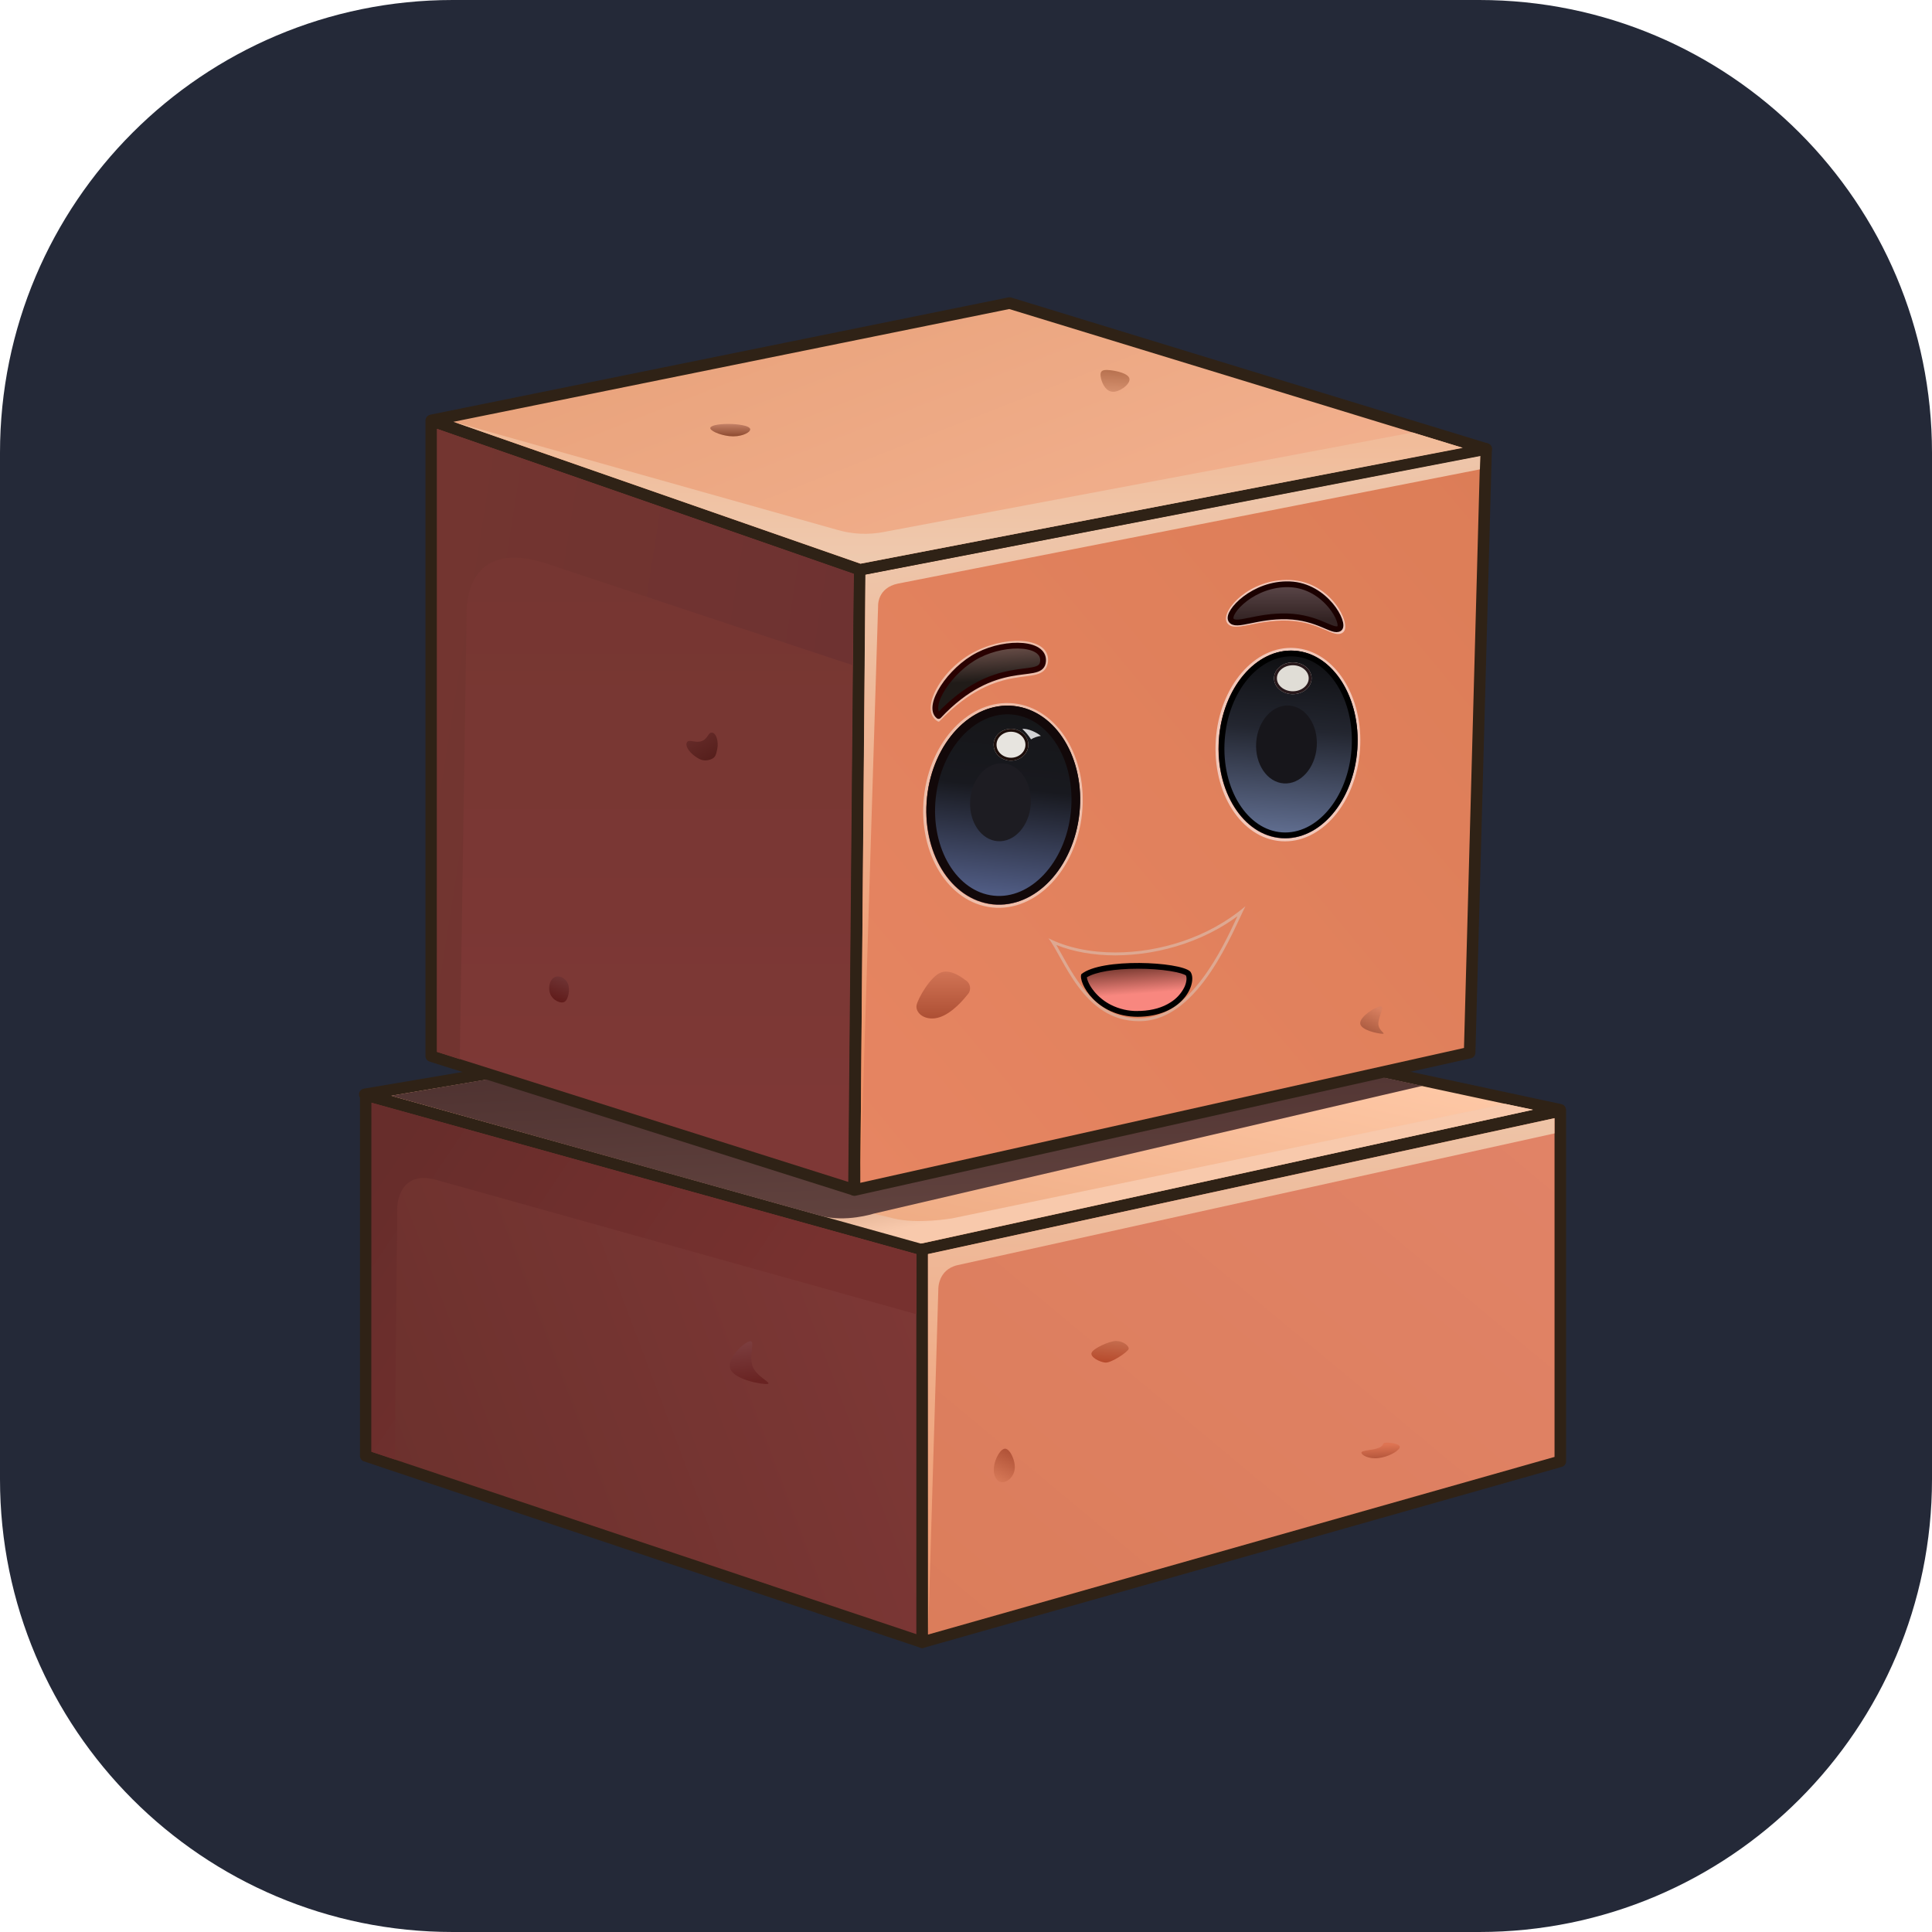
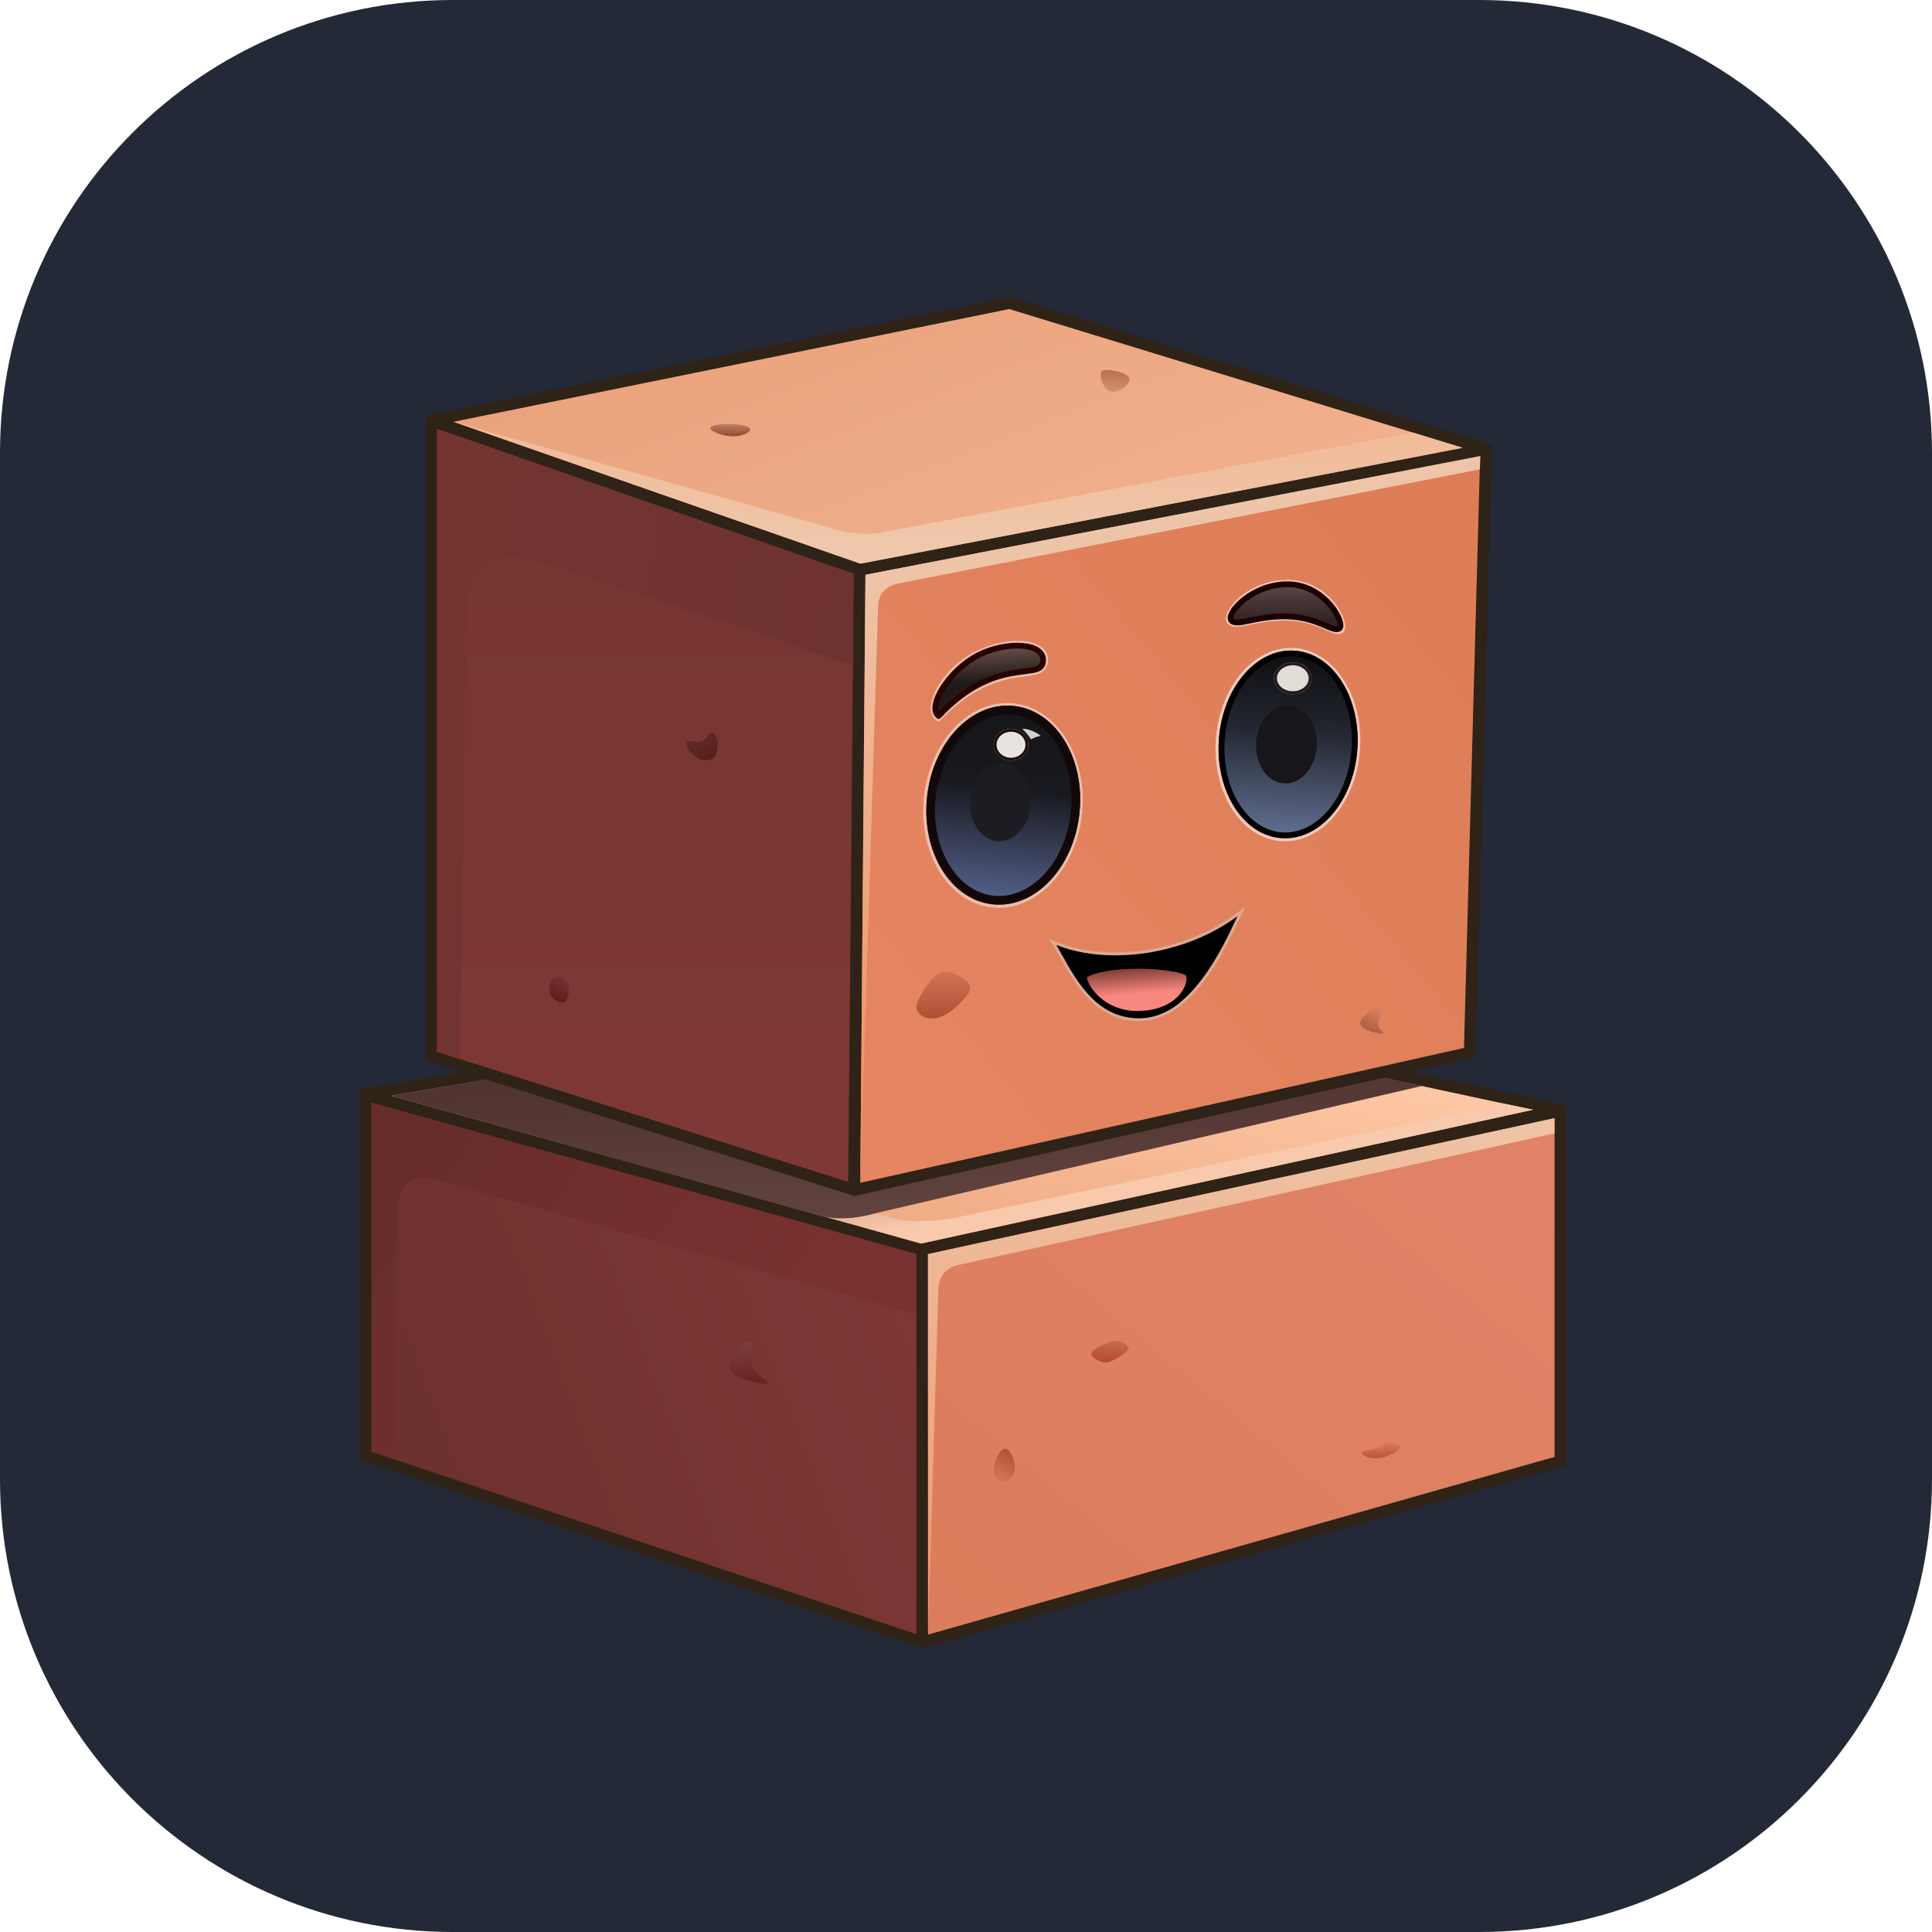
<svg xmlns="http://www.w3.org/2000/svg" width="256" height="256" viewBox="0 0 256 256" fill="none">
  <rect width="256" height="256" rx="60" fill="#242938" />
-   <g transform="translate(31.7 30.7) scale(0.383)">
+   <g transform="translate(31.7 30.7) scale(0.383)" fill="#000000">
    <defs>
      <linearGradient id="formisch-dark-b" x2="1" y1=".66" y2=".29" gradientUnits="objectBoundingBox">
        <stop offset="0" stop-color="#6c312d" />
        <stop offset="1" stop-color="#7e3836" />
      </linearGradient>
      <linearGradient id="formisch-dark-c" x1="1" x2="0" y2="1" gradientUnits="objectBoundingBox">
        <stop offset="0" stop-color="#e18367" />
        <stop offset="1" stop-color="#db7d5b" />
      </linearGradient>
      <linearGradient id="formisch-dark-d" x1="1" x2=".47" y1=".46" y2="1" gradientUnits="objectBoundingBox">
        <stop offset="0" stop-color="#fec8a6" />
        <stop offset="1" stop-color="#eeaa82" />
      </linearGradient>
      <linearGradient id="formisch-dark-e" x1=".21" x2=".56" y1=".5" y2=".72" gradientUnits="objectBoundingBox">
        <stop offset="0" stop-color="#a87657" />
        <stop offset="1" stop-color="#f8c9ac" />
      </linearGradient>
      <linearGradient id="formisch-dark-f" x1=".29" x2=".07" y1="1.29" y2=".19" gradientUnits="objectBoundingBox">
        <stop offset="0" stop-color="#674843" />
        <stop offset="1" stop-color="#4b2f2e" />
      </linearGradient>
      <linearGradient id="formisch-dark-g" x1=".5" x2=".5" y1=".1" y2=".91" gradientUnits="objectBoundingBox">
        <stop offset="0" stop-color="#753631" />
        <stop offset="1" stop-color="#7e3836" />
      </linearGradient>
      <linearGradient id="formisch-dark-h" x2="1" y1=".16" y2=".4" gradientUnits="objectBoundingBox">
        <stop offset="0" stop-color="#733530" />
        <stop offset="1" stop-color="#6e3231" />
      </linearGradient>
      <linearGradient id="formisch-dark-i" x1="1" x2="0" y2=".98" gradientUnits="objectBoundingBox">
        <stop offset="0" stop-color="#dc7d57" />
        <stop offset="1" stop-color="#e68562" />
      </linearGradient>
      <linearGradient id="formisch-dark-j" x1=".15" x2=".28" y1=".09" y2=".95" gradientUnits="objectBoundingBox">
        <stop offset="0" stop-color="#eec8ad" />
        <stop offset="1" stop-color="#f08a5c" />
      </linearGradient>
      <linearGradient id="formisch-dark-k" x1=".85" x2=".12" y1=".71" y2=".24" gradientUnits="objectBoundingBox">
        <stop offset="0" stop-color="#f2b08e" />
        <stop offset="1" stop-color="#e9a37c" />
      </linearGradient>
      <linearGradient id="formisch-dark-l" x1=".5" x2=".5" y1=".16" y2="1.09" gradientUnits="objectBoundingBox">
        <stop offset="0" stop-color="#f1bc9a" />
        <stop offset="1" stop-color="#eecbb1" />
      </linearGradient>
      <linearGradient id="formisch-dark-m" x1=".5" x2=".5" y2="1" gradientUnits="objectBoundingBox">
        <stop offset="0" stop-color="#eec4a7" />
        <stop offset="1" stop-color="#f0956a" />
      </linearGradient>
      <linearGradient id="formisch-dark-n" x1=".01" x2=".78" y1=".18" y2=".52" gradientUnits="objectBoundingBox">
        <stop offset="0" stop-color="#672d2b" />
        <stop offset="1" stop-color="#77312f" />
      </linearGradient>
      <linearGradient id="formisch-dark-o" x1=".34" x2=".85" y1=".12" y2=".9" gradientUnits="objectBoundingBox">
        <stop offset="0" stop-color="#642a28" />
        <stop offset="1" stop-color="#561f1c" />
      </linearGradient>
      <linearGradient id="formisch-dark-p" x1=".76" x2=".5" y1=".13" y2="1" gradientUnits="objectBoundingBox">
        <stop offset="0" stop-color="#6e3232" />
        <stop offset="1" stop-color="#601b1a" />
      </linearGradient>
      <linearGradient id="formisch-dark-q" x1=".5" x2=".44" y2="1" gradientUnits="objectBoundingBox">
        <stop offset="0" stop-color="#b7714f" />
        <stop offset="1" stop-color="#d5906e" />
      </linearGradient>
      <linearGradient id="formisch-dark-r" x1=".5" x2=".5" y2="1" gradientUnits="objectBoundingBox">
        <stop offset="0" stop-color="#c38066" />
        <stop offset="1" stop-color="#8e4b30" />
      </linearGradient>
      <linearGradient id="formisch-dark-s" x1=".5" x2=".5" y2="1" gradientUnits="objectBoundingBox">
        <stop offset="0" stop-color="#d17455" />
        <stop offset="1" stop-color="#ad4f34" />
      </linearGradient>
      <linearGradient id="formisch-dark-t" x1=".6" x2=".24" y2=".89" gradientUnits="objectBoundingBox">
        <stop offset="0" stop-color="#d98060" />
        <stop offset="1" stop-color="#ac5c41" />
      </linearGradient>
      <linearGradient id="formisch-dark-u" x1=".45" x2=".57" y2=".95" gradientUnits="objectBoundingBox">
        <stop offset="0" stop-color="#7c3e3f" />
        <stop offset="1" stop-color="#692322" />
      </linearGradient>
      <linearGradient id="formisch-dark-v" x1=".71" x2=".43" y1=".1" y2="1" gradientUnits="objectBoundingBox">
        <stop offset="0" stop-color="#b25439" />
        <stop offset="1" stop-color="#d57756" />
      </linearGradient>
      <linearGradient id="formisch-dark-w" x1=".43" x2=".27" y1="-.13" y2=".94" gradientUnits="objectBoundingBox">
        <stop offset="0" stop-color="#c66f50" />
        <stop offset="1" stop-color="#b74b2d" />
      </linearGradient>
      <linearGradient id="formisch-dark-x" x1=".5" x2=".5" y2="1" gradientUnits="objectBoundingBox">
        <stop offset="0" stop-color="#0e0e10" />
        <stop offset=".42" stop-color="#232630" />
        <stop offset="1" stop-color="#637194" />
      </linearGradient>
      <linearGradient id="formisch-dark-y" x1=".5" x2=".5" y2="1" gradientUnits="objectBoundingBox">
        <stop offset="0" stop-color="#161618" />
        <stop offset=".41" stop-color="#18191f" />
        <stop offset="1" stop-color="#56638e" />
      </linearGradient>
      <linearGradient id="formisch-dark-z" x1=".53" x2=".62" y1=".41" y2=".95" gradientUnits="objectBoundingBox">
        <stop offset="0" stop-color="#f8877f" />
        <stop offset="1" stop-color="#7c3c33" />
      </linearGradient>
      <linearGradient id="formisch-dark-A" x1=".45" x2=".5" y2=".5" gradientUnits="objectBoundingBox">
        <stop offset="0" stop-color="#6f524c" />
        <stop offset="1" stop-color="#201b18" />
      </linearGradient>
      <linearGradient id="formisch-dark-B" x1=".5" x2=".5" y2=".79" gradientUnits="objectBoundingBox">
        <stop offset="0" stop-color="#5b4749" />
        <stop offset="1" stop-color="#332323" />
      </linearGradient>
      <linearGradient id="formisch-dark-C" x1=".41" x2=".5" y1=".15" y2="1" gradientUnits="objectBoundingBox">
        <stop offset="0" stop-color="#de7453" />
        <stop offset="1" stop-color="#b5573c" />
      </linearGradient>
    </defs>
    <path fill="url(#formisch-dark-b)" stroke="#2f2216" stroke-linecap="round" stroke-linejoin="round" stroke-width="4" d="m1362.77 673.74 192.52 53.46V863l-192.52-64.47Z" transform="translate(-1319 -375)" />
    <path fill="url(#formisch-dark-c)" stroke="#2f2216" stroke-linecap="round" stroke-linejoin="round" stroke-width="4" d="m1555.29 863 220.76-62.6V679.22l-220.76 47.87Z" transform="translate(-1319 -375)" />
    <path fill="url(#formisch-dark-d)" stroke="#2f2216" stroke-linecap="round" stroke-linejoin="round" stroke-width="4" d="m1555.29 727.06-192.85-53.6 217.24-36.78 196.3 42.1Z" transform="translate(-1319 -375)" />
    <path fill="url(#formisch-dark-e)" d="m447.63 303.76-211.87 46.31-183.15-51.11 173.77 42.42c8.2 2.02 20.13 0 20.13 0L438 301.75Z" />
    <path fill="url(#formisch-dark-f)" d="m1728.3 1956.52-189.8 44.2s-9.7 3.14-18.45.72l-148.48-41.5 208.07-35.58Z" transform="translate(-1319 -1661)" />
    <path fill="url(#formisch-dark-g)" stroke="#2f2216" stroke-linecap="round" stroke-linejoin="round" stroke-width="4" d="m1533.65 491.9-1.97 214.57-146.25-46.27V440.41Z" transform="translate(-1319 -375)" />
    <path fill="url(#formisch-dark-h)" d="m212.58 118.33-.35 31.65-107-35.5c-28-8.6-26.56 17.64-26.56 17.64L76.3 286.3l-7.89-2.52.02-215.58Z" />
    <path fill="url(#formisch-dark-i)" stroke="#2f2216" stroke-linecap="round" stroke-linejoin="round" stroke-width="4" d="m1750.37 450.16-216.67 41.83-1.86 214.57 212.84-47.54Z" transform="translate(-1319 -375)" />
    <path fill="url(#formisch-dark-j)" d="m1748.38 1738.48-212.75 41.16-1.77 210.46 6.17-199.66s-.34-6.21 6.9-7.7l201.3-39.52Z" transform="translate(-1319 -1661)" />
    <path fill="url(#formisch-dark-k)" stroke="#2f2216" stroke-linecap="round" stroke-linejoin="round" stroke-width="4" d="m1585.5 399.7 164.9 50.47-216.62 41.77-148.2-51.68Z" transform="translate(-1319 -375)" />
    <path fill="url(#formisch-dark-l)" d="m1533.94 1775.83 208.38-40.04-17.38-5.32-182.83 34.4a34 34 0 0 1-16.3-.74l-132.84-37.42Z" transform="translate(-1319 -1661)" />
    <path fill="url(#formisch-dark-m)" d="m238.27 353.7.05 131.75 3.54-119.48s-.29-6.87 6.73-8.45l206.44-45.56v-5.27Z" />
    <path fill="url(#formisch-dark-n)" d="M234.29 353.7 45.78 301.35l-.05 120.77 8.1 2.67.85-87.52s.34-12.83 13.4-9.25l166.2 46.51Z" />
    <path fill="url(#formisch-dark-o)" d="M545.85 2451.85c1.51.32 2.12 3.38 1.7 5.5s-.58 3.22-2.57 3.83-3.42.15-5.4-1.36-3.23-3.51-2.52-4.68 2.94.42 5.14-.4 2.15-3.2 3.65-2.89" transform="translate(-382.15 -2278.52)" />
    <path fill="url(#formisch-dark-p)" d="M-831.34 247.17c.91 2.1 3.55 3.29 4.85 2.6s2.08-4.27 1.17-6.37-3.32-2.97-4.83-2.03-2.11 3.7-1.2 5.8" transform="translate(939 16.69)" />
    <path fill="url(#formisch-dark-q)" d="M690.2 2321.9c2.5.27 6.6 1.2 6.8 3.07s-3.5 4.66-6 4.4-3.8-3.57-4-5.43.7-2.3 3.2-2.03" transform="translate(-389 -2274)" />
    <path fill="url(#formisch-dark-r)" d="M513.01 2345.9c.45 1.09 4.48 2.66 7.91 2.66s6.26-1.57 5.81-2.65-4.17-1.65-7.6-1.65-6.57.57-6.12 1.65" transform="translate(-350 -2277.75)" />
    <path fill="url(#formisch-dark-s)" d="M616.77 2537.44c4.27-.5 8.62-4.8 11.22-8.12a3.24 3.24 0 0 0-.82-5.19s-4.54-3.9-8.25-2.56-8.15 9.23-8.5 11.43 2.09 4.94 6.35 4.44" transform="translate(-376.1 -2265.3)" />
    <path fill="url(#formisch-dark-t)" d="M780.45 2560.5c-1.57-.08-7.48-1.25-7.63-3.61s5.5-5.94 7.06-5.87-.92 3.8-.78 6.17 2.92 3.38 1.35 3.3" transform="translate(-385 -2283)" />
    <path fill="url(#formisch-dark-u)" d="M555.76 2661.64c1.9-.25-4.14-2.6-5.26-6.38s1.11-8.66-.8-8.4-7.97 5.65-6.84 9.43 10.98 5.61 12.9 5.35" transform="translate(-373 -2263)" />
    <path fill="url(#formisch-dark-v)" d="M640.63 2711.62c-1.8-.32-2.88-2.48-2.51-5.37s2.36-6.4 3.97-6.2 3.55 4.18 3.19 7.07-2.84 4.8-4.65 4.5" transform="translate(-377 -2279)" />
    <path fill="url(#formisch-dark-w)" d="M664.6 2674.6c2.03.22 7.86-3.68 8.1-4.73s-1.96-2.73-4.32-2.74-7.92 2.56-8.49 4.06 2.69 3.2 4.71 3.41" transform="translate(-365 -2283.35)" />
    <g fill="none" stroke="#f2c8ba" transform="rotate(4.01 -1862.09 4930.2)">
      <ellipse cx="25" cy="33.5" stroke="none" rx="25" ry="33.5" />
      <ellipse cx="25" cy="33.5" rx="24.5" ry="33" />
    </g>
    <g fill="url(#formisch-dark-x)" stroke="#000" stroke-width="2" transform="rotate(4.01 -1875.9 4945)">
      <ellipse cx="24" cy="32.5" stroke="none" rx="24" ry="32.5" />
      <ellipse cx="24" cy="32.5" fill="none" rx="23" ry="31.5" />
    </g>
    <g fill="none" stroke="#eebeaa" transform="rotate(6.02 -1404.02 2367.95)">
      <ellipse cx="27.5" cy="35.5" stroke="none" rx="27.5" ry="35.5" />
      <ellipse cx="27.5" cy="35.5" rx="27" ry="35" />
    </g>
    <g fill="url(#formisch-dark-y)" stroke="#120809" stroke-width="3" transform="rotate(6.02 -1413 2377.95)">
      <ellipse cx="26.5" cy="34.5" stroke="none" rx="26.5" ry="34.5" />
      <ellipse cx="26.5" cy="34.5" fill="none" rx="25" ry="33" />
    </g>
    <g stroke-linecap="round">
      <path d="m346.67 235.19-.9 1.91c-5.27 11.3-16.23 34.83-33.51 35.52l-1.02.02c-3.45 0-6.72-.73-9.71-2.18a26 26 0 0 1-7.43-5.5c-4.32-4.44-7.42-10.04-9.92-14.53a91 91 0 0 0-2.73-4.72c6.1 2.72 13.56 4.15 21.68 4.15 7.85 0 16.02-1.37 23.62-3.96a70 70 0 0 0 11.38-5.04 64 64 0 0 0 8.54-5.67" />
      <path fill="#dea891" d="m311.24 272.14 1-.02c3.9-.15 7.75-1.54 11.45-4.11 3.18-2.22 6.34-5.39 9.37-9.4 5.57-7.36 9.6-16 12.26-21.72l.03-.07a65 65 0 0 1-6.98 4.48c-3.6 2-7.45 3.7-11.46 5.07a75 75 0 0 1-23.78 4c-7.56 0-14.55-1.24-20.44-3.6q.91 1.57 1.93 3.42c2.48 4.46 5.56 10.03 9.84 14.42 4.93 5.07 10.42 7.53 16.78 7.53m0 1c-19.28 0-26.07-22.07-31.29-28.7 6.4 3.25 14.5 4.92 23.18 4.92 15.26 0 32.3-5.16 44.99-16.01-4.2 8.19-15.77 38.96-35.84 39.77z" />
    </g>
    <g fill="url(#formisch-dark-z)" stroke-linecap="round" stroke-linejoin="round" transform="matrix(-1 0 0 -1 349 274)">
      <path d="M38.13 20c-4.03 0-8.06-.28-11.34-.8-4.36-.69-5.7-1.5-6.06-1.8a3.3 3.3 0 0 1-.46-1.93c.02-.98.3-2.1.8-3.2a14 14 0 0 1 5.19-5.74c2.92-1.88 6.52-2.92 10.71-3.11l1.15-.03c3.9 0 7.46.9 10.59 2.7a19 19 0 0 1 6.19 5.64c1.49 2.17 1.97 4.03 1.88 4.81-1.48 1.1-4.01 1.99-7.36 2.59-3.2.57-7.12.88-11.3.88" />
      <path fill="#000" d="m38.12 4.4-1.1.02q-6.05.27-10.22 2.95a13 13 0 0 0-4.81 5.31c-.87 1.9-.83 3.42-.5 4.03.5.33 2.1.97 5.46 1.5 3.23.52 7.2.8 11.18.8 8.06 0 14.67-1.13 17.63-2.98-.12-.86-.76-2.7-2.54-4.87A18 18 0 0 0 47.4 6.5a20 20 0 0 0-9.27-2.12m0-2c14.35 0 20.66 11.87 19.54 14.74-6.93 5.7-34.07 4.33-37.67.94-2.65-3.36 1.75-14.97 16.94-15.65z" />
    </g>
    <g fill="#e7e4df" stroke="#1c0d0a" stroke-linecap="round" stroke-linejoin="round" transform="translate(261 172)">
      <ellipse cx="6" cy="5.5" stroke="none" rx="6" ry="5.5" />
      <ellipse cx="6" cy="5.5" fill="none" rx="5.5" ry="5" />
    </g>
    <g fill="#e0ddd6" stroke="#27181b" stroke-linecap="round" stroke-linejoin="round" transform="translate(358 149)">
      <ellipse cx="6.5" cy="5.5" stroke="none" rx="6.5" ry="5.5" />
      <ellipse cx="6.5" cy="5.5" fill="none" rx="6" ry="5" />
    </g>
    <ellipse cx="10.5" cy="13.5" fill="#17161b" rx="10.5" ry="13.5" transform="rotate(4.01 -2154.57 5120.13)" />
    <ellipse cx="10.5" cy="13.5" fill="#1d1c22" rx="10.5" ry="13.5" transform="rotate(4.01 -2489.58 3716.94)" />
    <path fill="none" stroke="#eebeaa" stroke-linecap="round" stroke-linejoin="round" d="M241.94 169c21.2-22.1 35.5-11.46 37.29-19.78 1.48-7.88-12.28-9.5-24.14-3.67s-19.34 20.08-13.15 23.45" />
    <path fill="url(#formisch-dark-A)" stroke="#290101" stroke-linecap="round" stroke-linejoin="round" stroke-width="2" d="M1560.96 542.55c19.5-20.8 34.76-12.31 36.05-18.37 1.4-7.02-12.33-7.76-22.3-2.68s-17.95 17.71-13.75 21.05" transform="translate(-1319 -375)" />
    <path fill="none" stroke="#f2c8ba" stroke-linecap="round" stroke-linejoin="round" d="M342.13 134.94c1.94 3.36 9.27-1.26 20.63-.89s16.13 6.3 18.8 4.19-3.97-16.66-18-17.24-23.37 10.58-21.43 13.94" />
    <path fill="url(#formisch-dark-B)" stroke="#1b0100" stroke-linecap="round" stroke-linejoin="round" stroke-width="2" d="M1662.13 509.34c1.57 2.63 8.69-1.57 19.48-1.24s15.78 5.7 17.98 4.17-4.58-14.74-17.1-15.27-21.94 9.72-20.36 12.34" transform="translate(-1319 -375)" />
    <path fill="#d2d2d4" d="M270.92 172.04a17 17 0 0 1 3.01 3.6 9 9 0 0 1 3.4-1.2c-1.36-1.16-4.5-2.68-6.41-2.4" />
    <path fill="url(#formisch-dark-C)" d="M1719.36 2708.46c3.3-.41 6.56-2.18 7.26-3.51s-2.66-1.82-4.47-1.82-.61.96-2.8 1.82-5.91.76-5.91 1.63 2.62 2.29 5.92 1.88" transform="translate(-1325.2 -2284.17)" />
  </g>
</svg>
